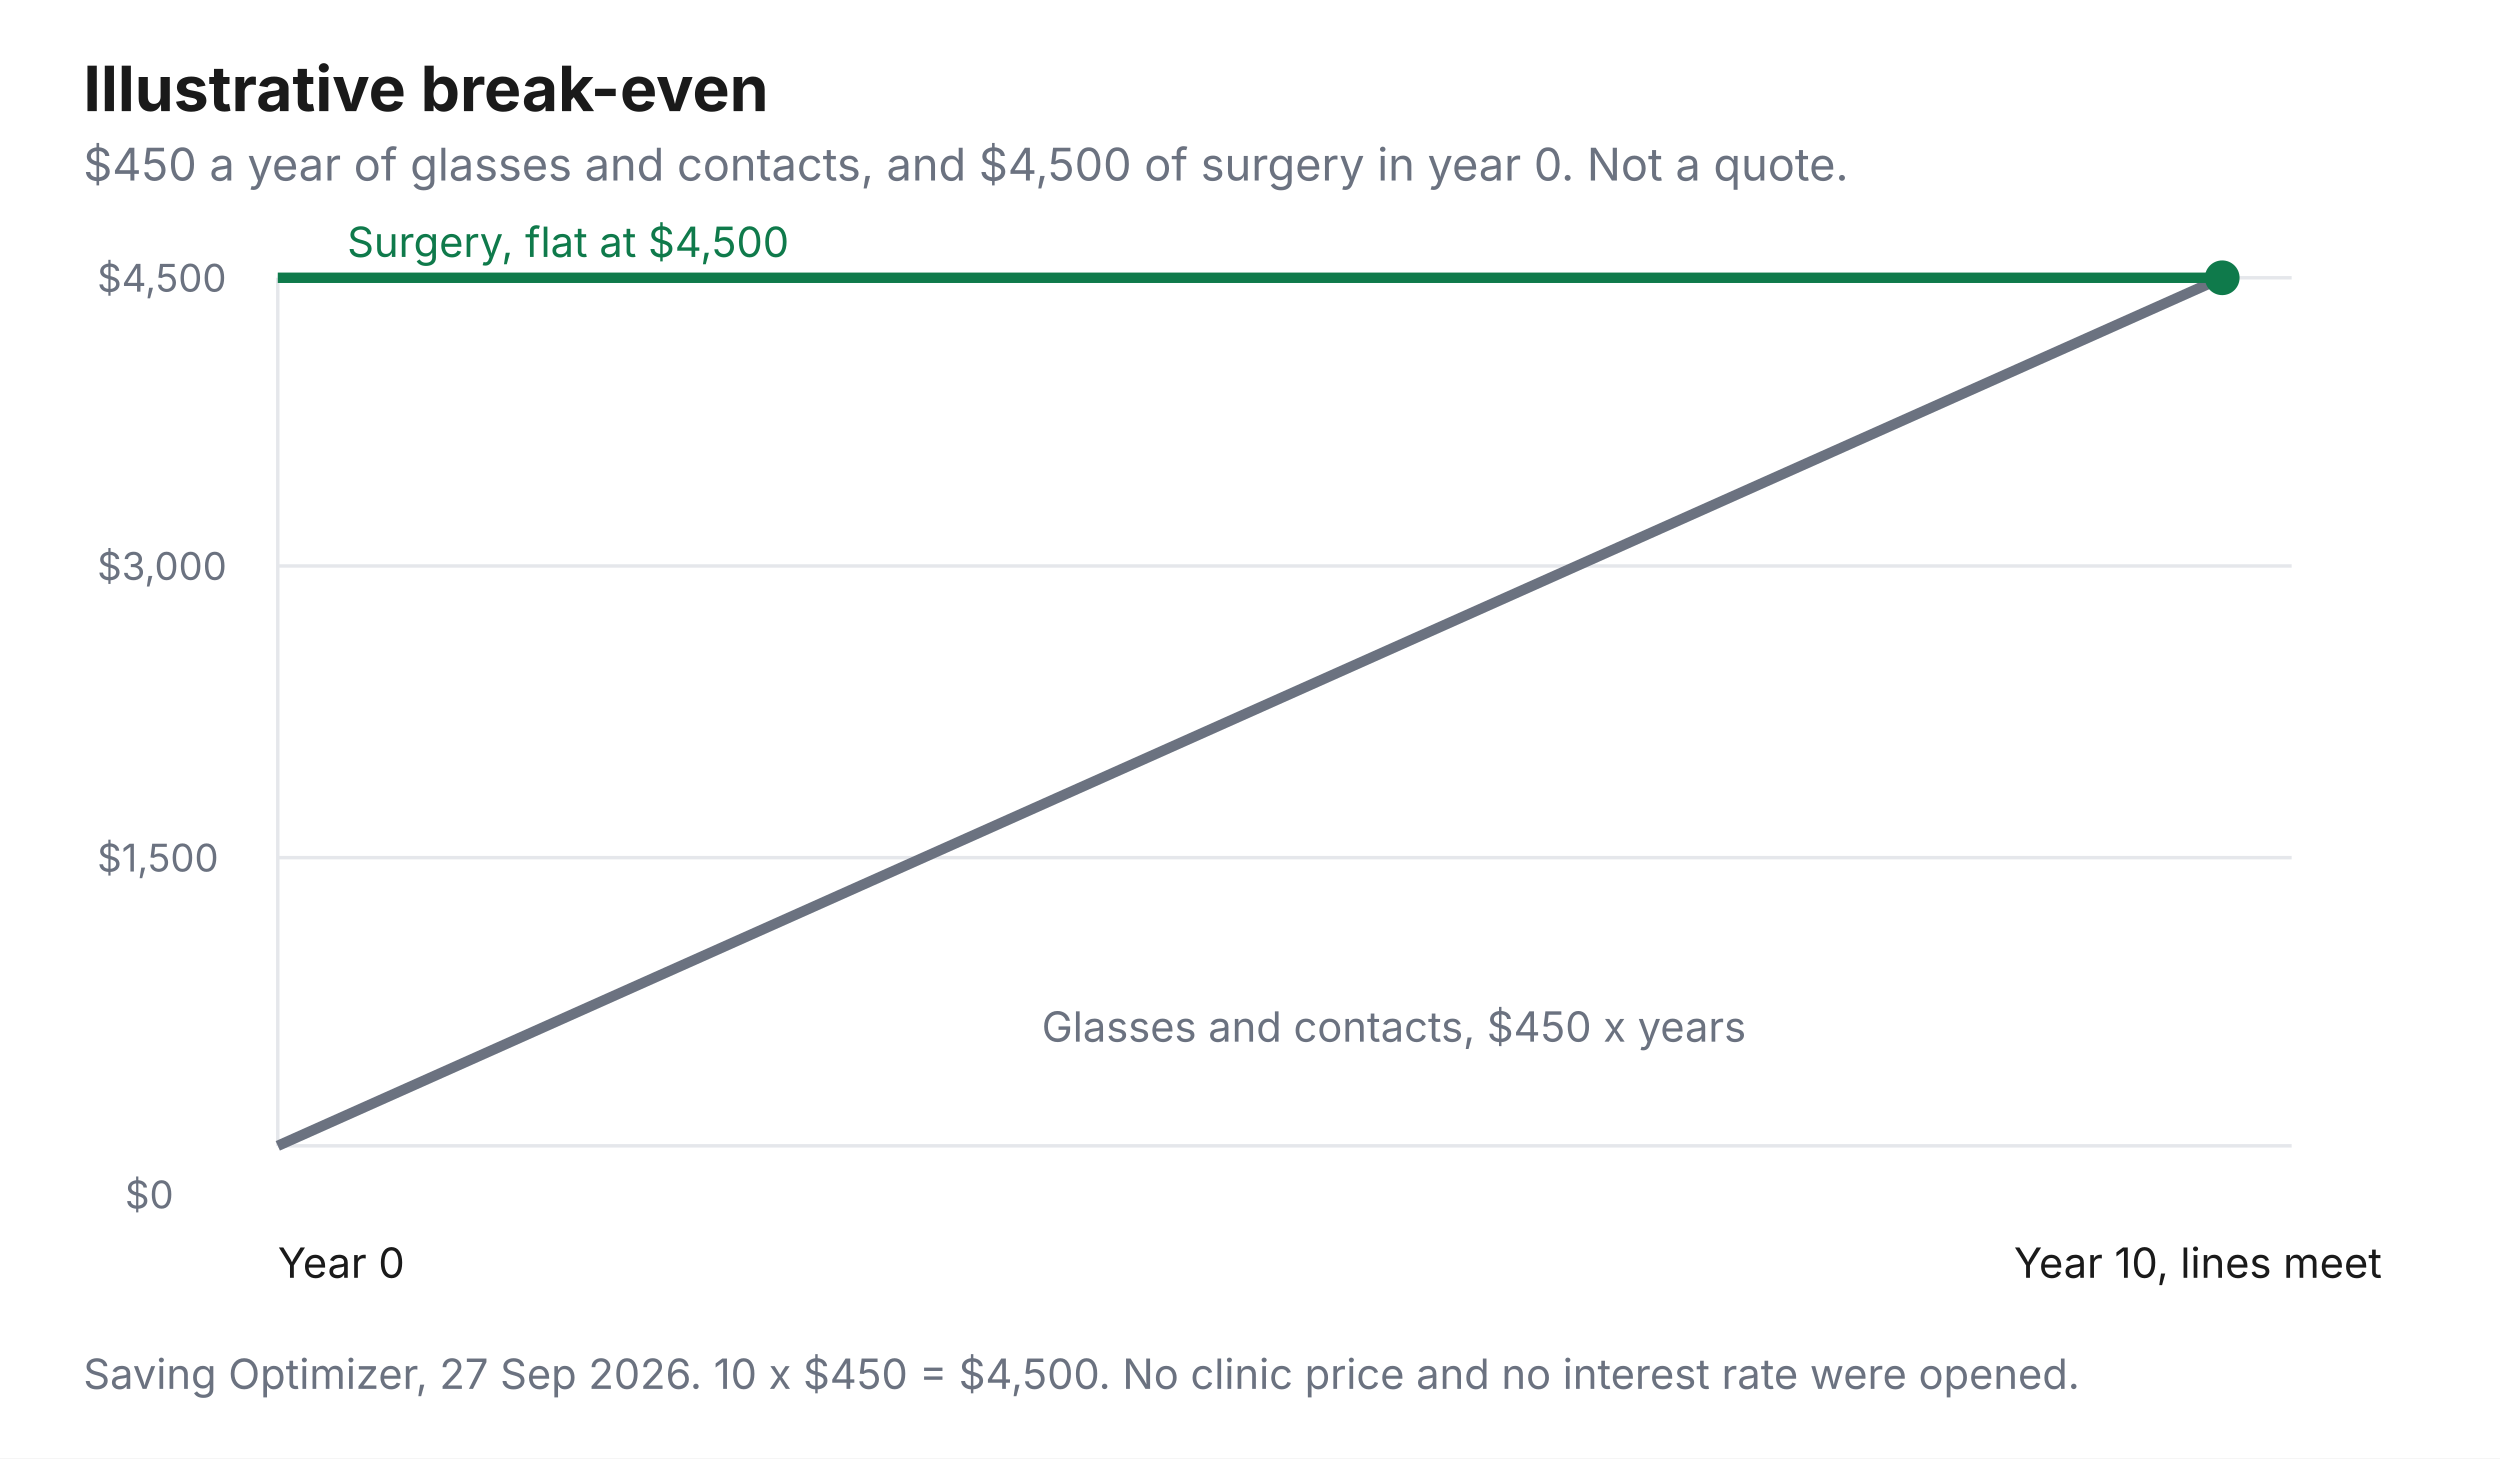
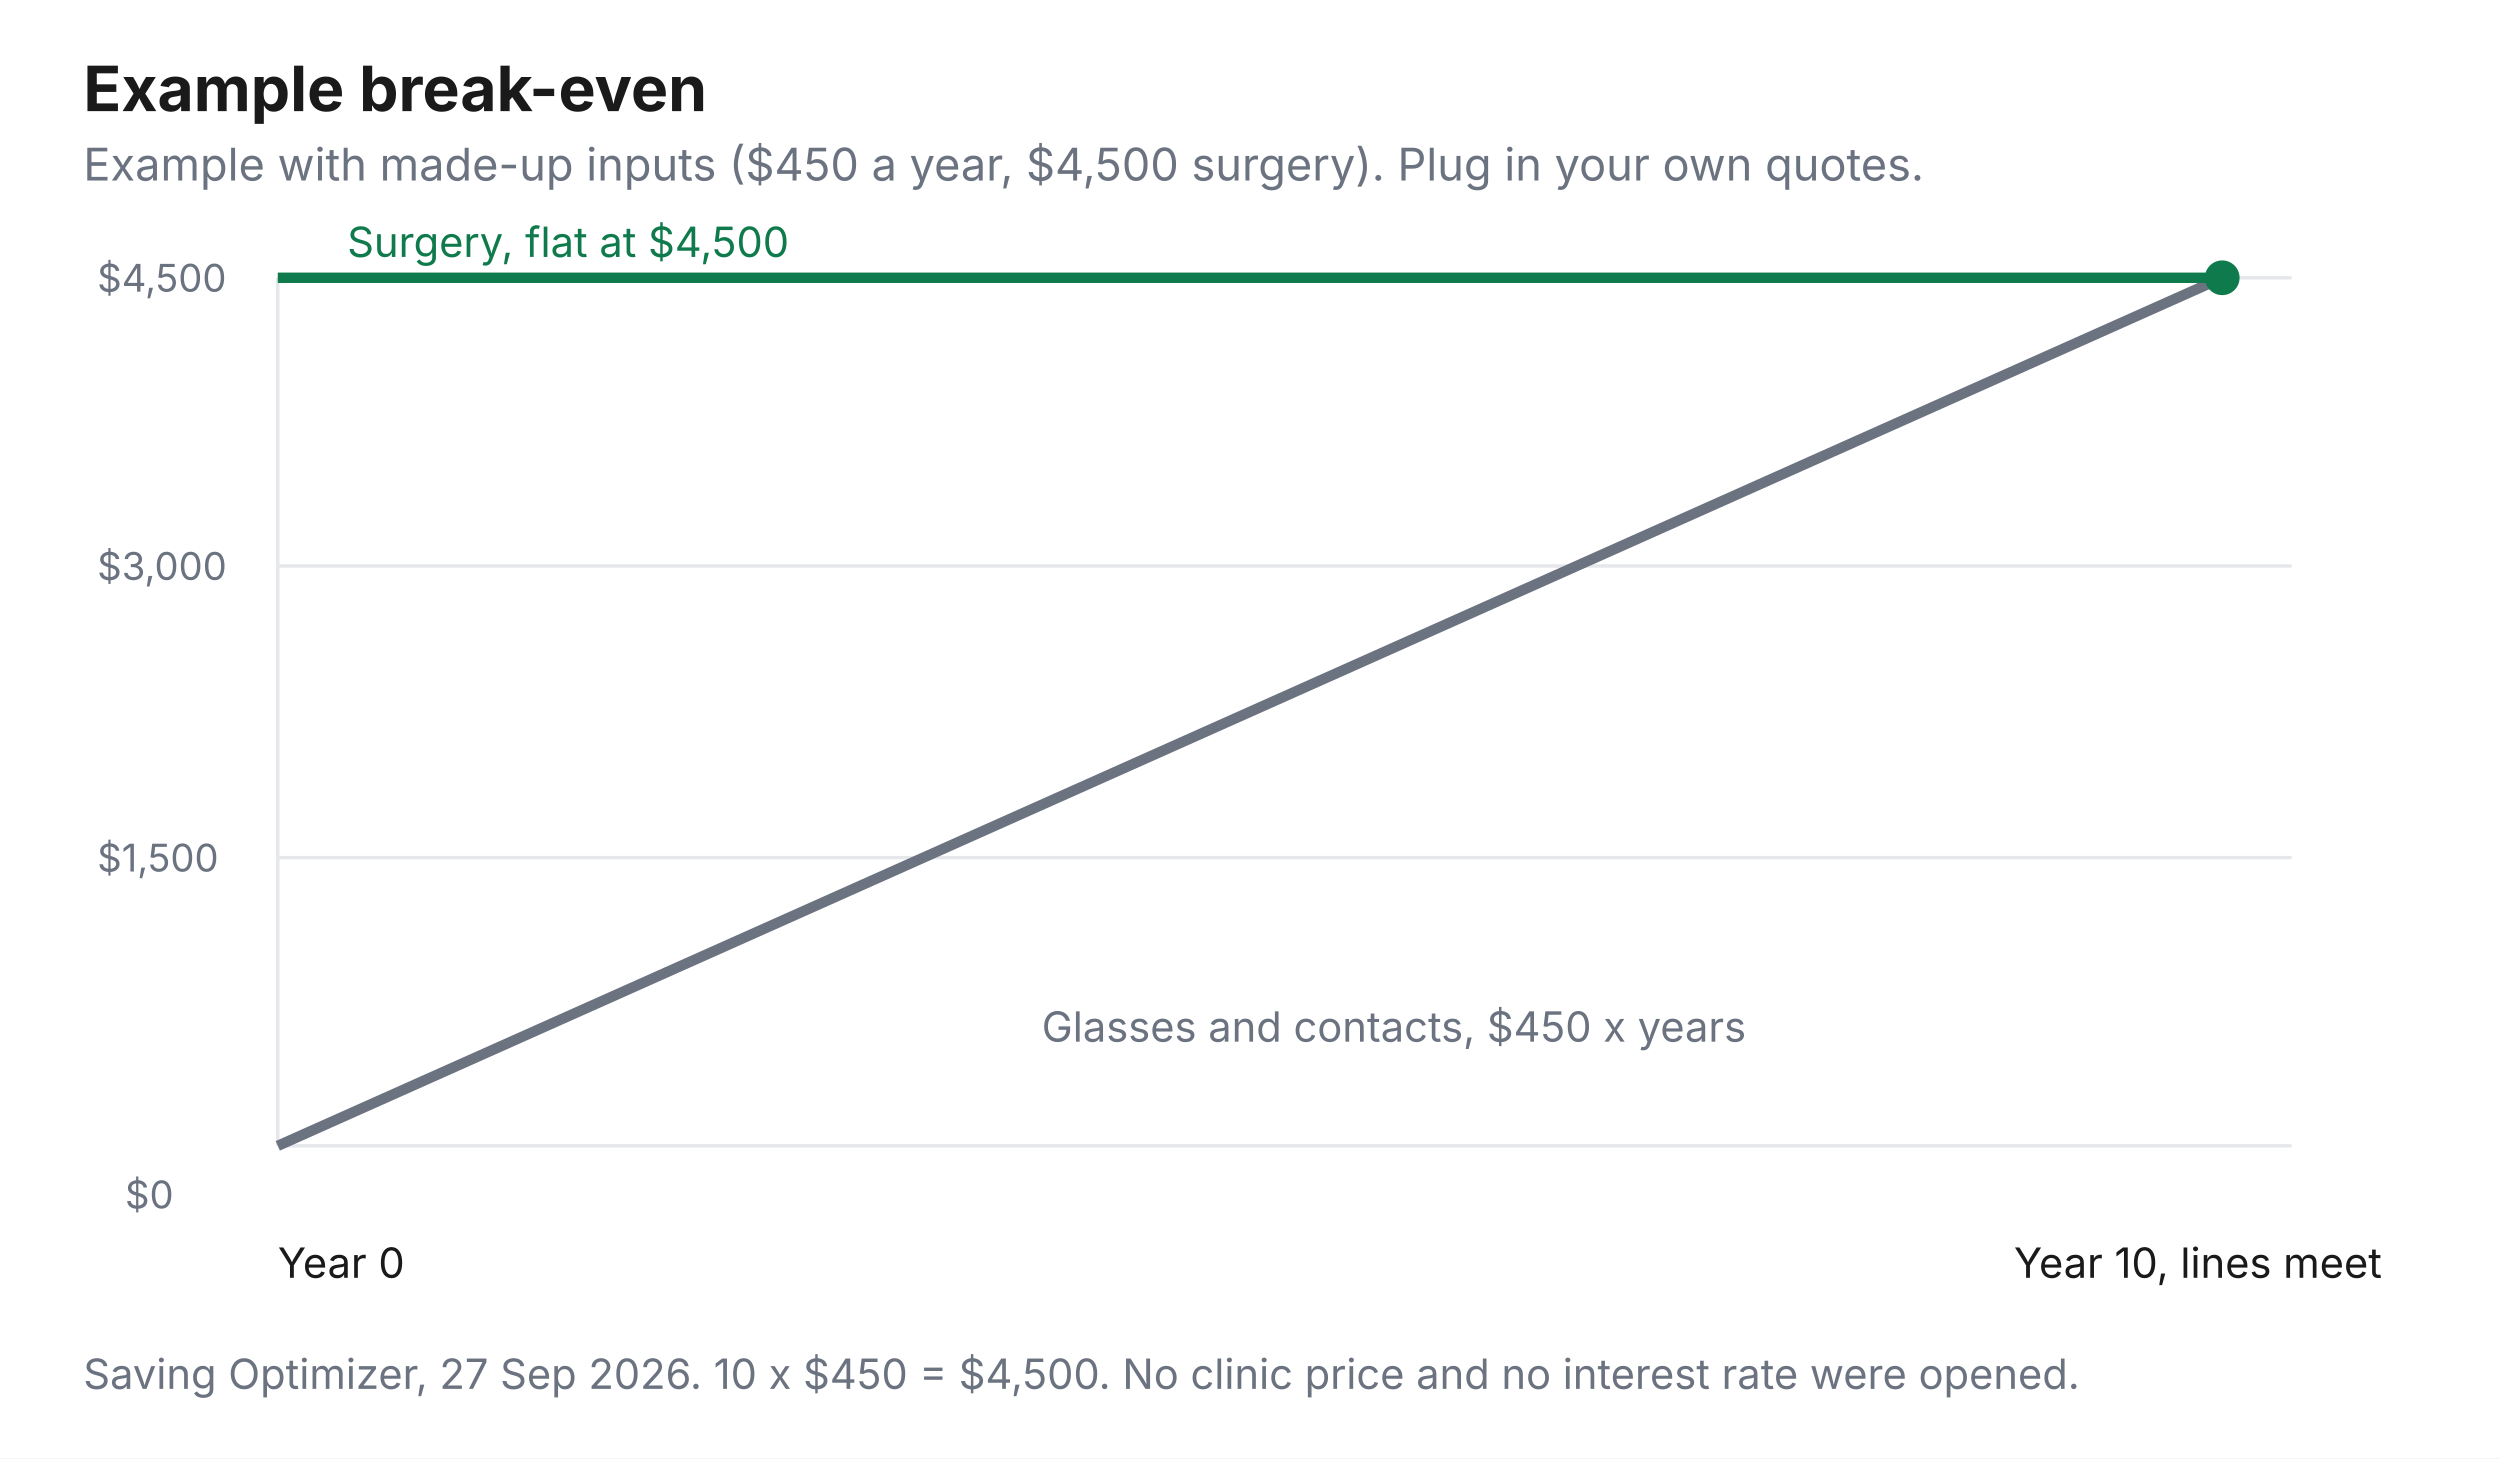
<svg xmlns="http://www.w3.org/2000/svg" viewBox="0 0 720 420" role="img">
  <rect width="720" height="420" fill="#FFFFFF" />
-   <text x="24" y="32" font-family="Inter, Arial, sans-serif" font-size="18" font-weight="700" fill="#1A1A1A">Illustrative break-even</text>
-   <text x="24" y="52" font-family="Inter, Arial, sans-serif" font-size="13" fill="#6B7280">$450 a year of glasses and contacts, and $4,500 of surgery in year 0. Not a quote.</text>
+   <text x="24" y="32" font-family="Inter, Arial, sans-serif" font-size="18" font-weight="700" fill="#1A1A1A">Example break-even</text>
+   <text x="24" y="52" font-family="Inter, Arial, sans-serif" font-size="13" fill="#6B7280">Example with made-up inputs ($450 a year, $4,500 surgery). Plug in your own quotes.</text>
  <line x1="80" y1="80" x2="80" y2="330" stroke="#E5E7EB" />
  <line x1="80" y1="330" x2="660" y2="330" stroke="#E5E7EB" />
  <line x1="80" y1="80" x2="660" y2="80" stroke="#E5E7EB" />
  <line x1="80" y1="163" x2="660" y2="163" stroke="#E5E7EB" />
  <line x1="80" y1="247" x2="660" y2="247" stroke="#E5E7EB" />
  <text x="28" y="84" font-family="Inter, Arial, sans-serif" font-size="11" fill="#6B7280">$4,500</text>
  <text x="28" y="167" font-family="Inter, Arial, sans-serif" font-size="11" fill="#6B7280">$3,000</text>
  <text x="28" y="251" font-family="Inter, Arial, sans-serif" font-size="11" fill="#6B7280">$1,500</text>
  <text x="36" y="348" font-family="Inter, Arial, sans-serif" font-size="11" fill="#6B7280">$0</text>
  <polyline fill="none" stroke="#6B7280" stroke-width="3" points="80,330 136,305 192,280 248,255 304,230 360,205 416,180 472,155 528,130 584,105 640,80" />
  <polyline fill="none" stroke="#0F7A4B" stroke-width="3" points="80,80 640,80" />
  <circle cx="640" cy="80" r="5" fill="#0F7A4B" />
  <text x="100" y="74" font-family="Inter, Arial, sans-serif" font-size="12" fill="#0F7A4B">Surgery, flat at $4,500</text>
  <text x="300" y="300" font-family="Inter, Arial, sans-serif" font-size="12" fill="#6B7280">Glasses and contacts, $450 x years</text>
  <text x="80" y="368" font-family="Inter, Arial, sans-serif" font-size="12" fill="#1A1A1A">Year 0</text>
  <text x="580" y="368" font-family="Inter, Arial, sans-serif" font-size="12" fill="#1A1A1A">Year 10, lines meet</text>
  <text x="24" y="400" font-family="Inter, Arial, sans-serif" font-size="12" fill="#6B7280">Saving Optimizer, 27 Sep 2026. 10 x $450 = $4,500. No clinic price and no interest rate were opened.</text>
</svg>
